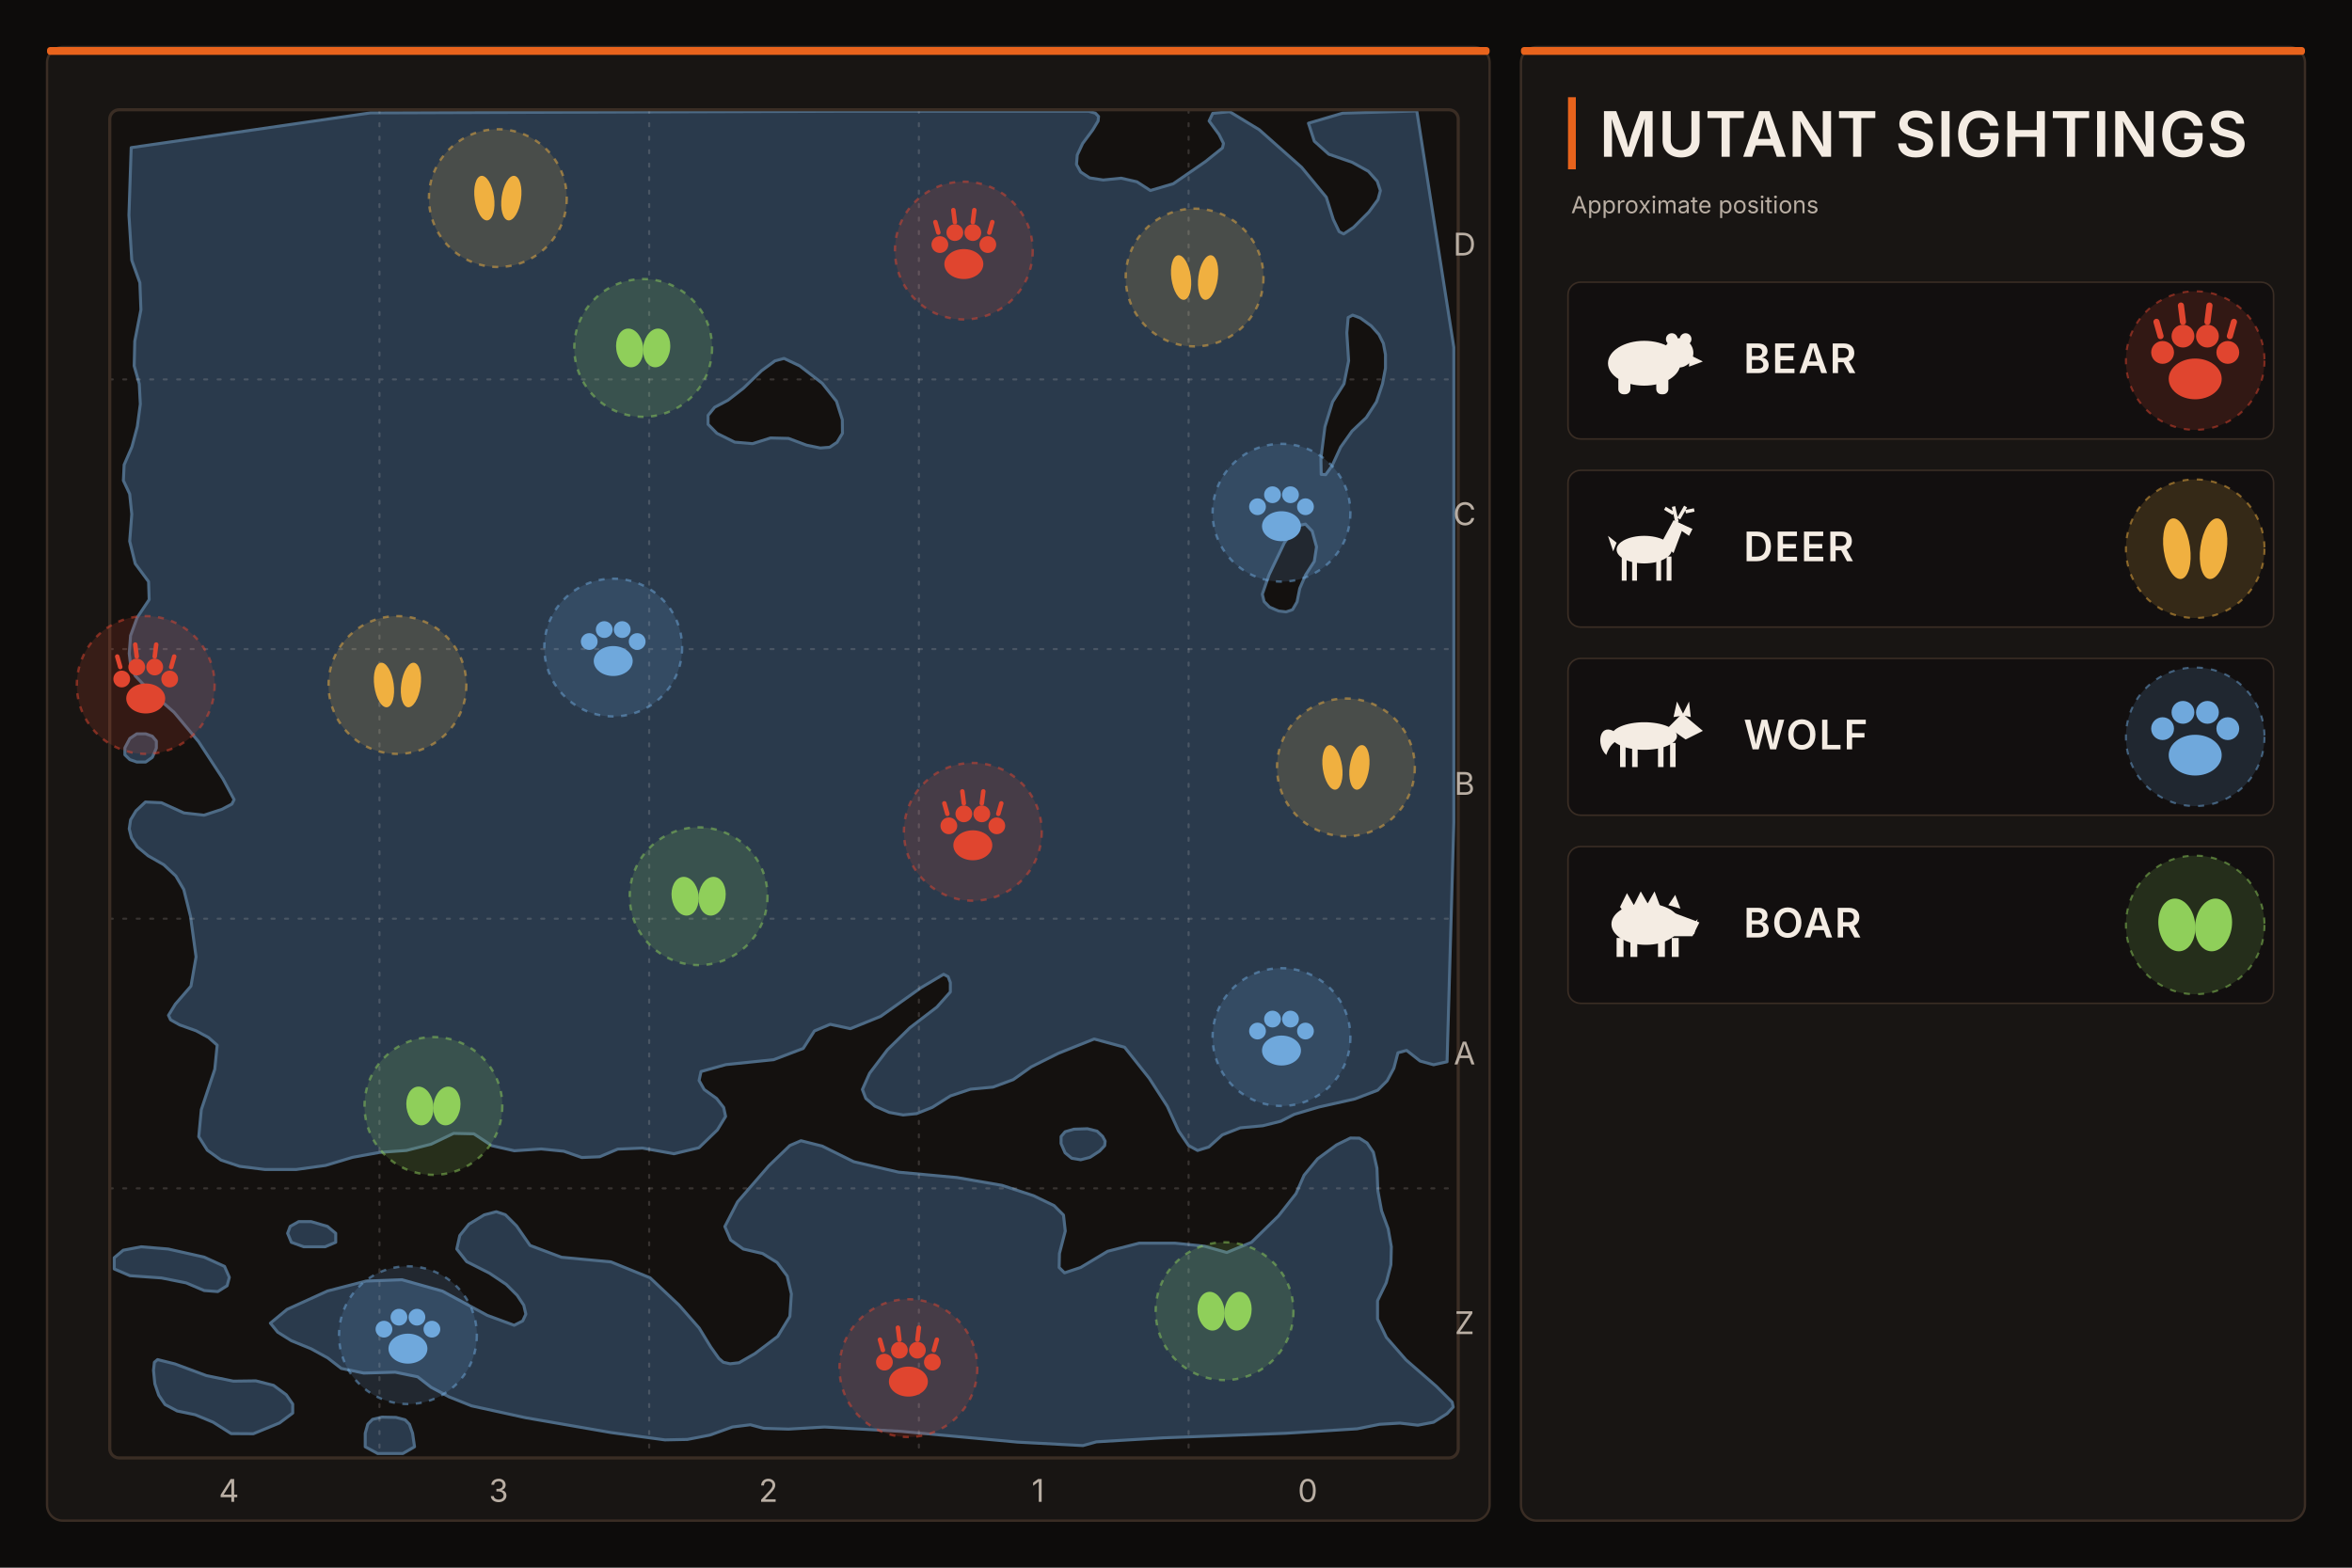
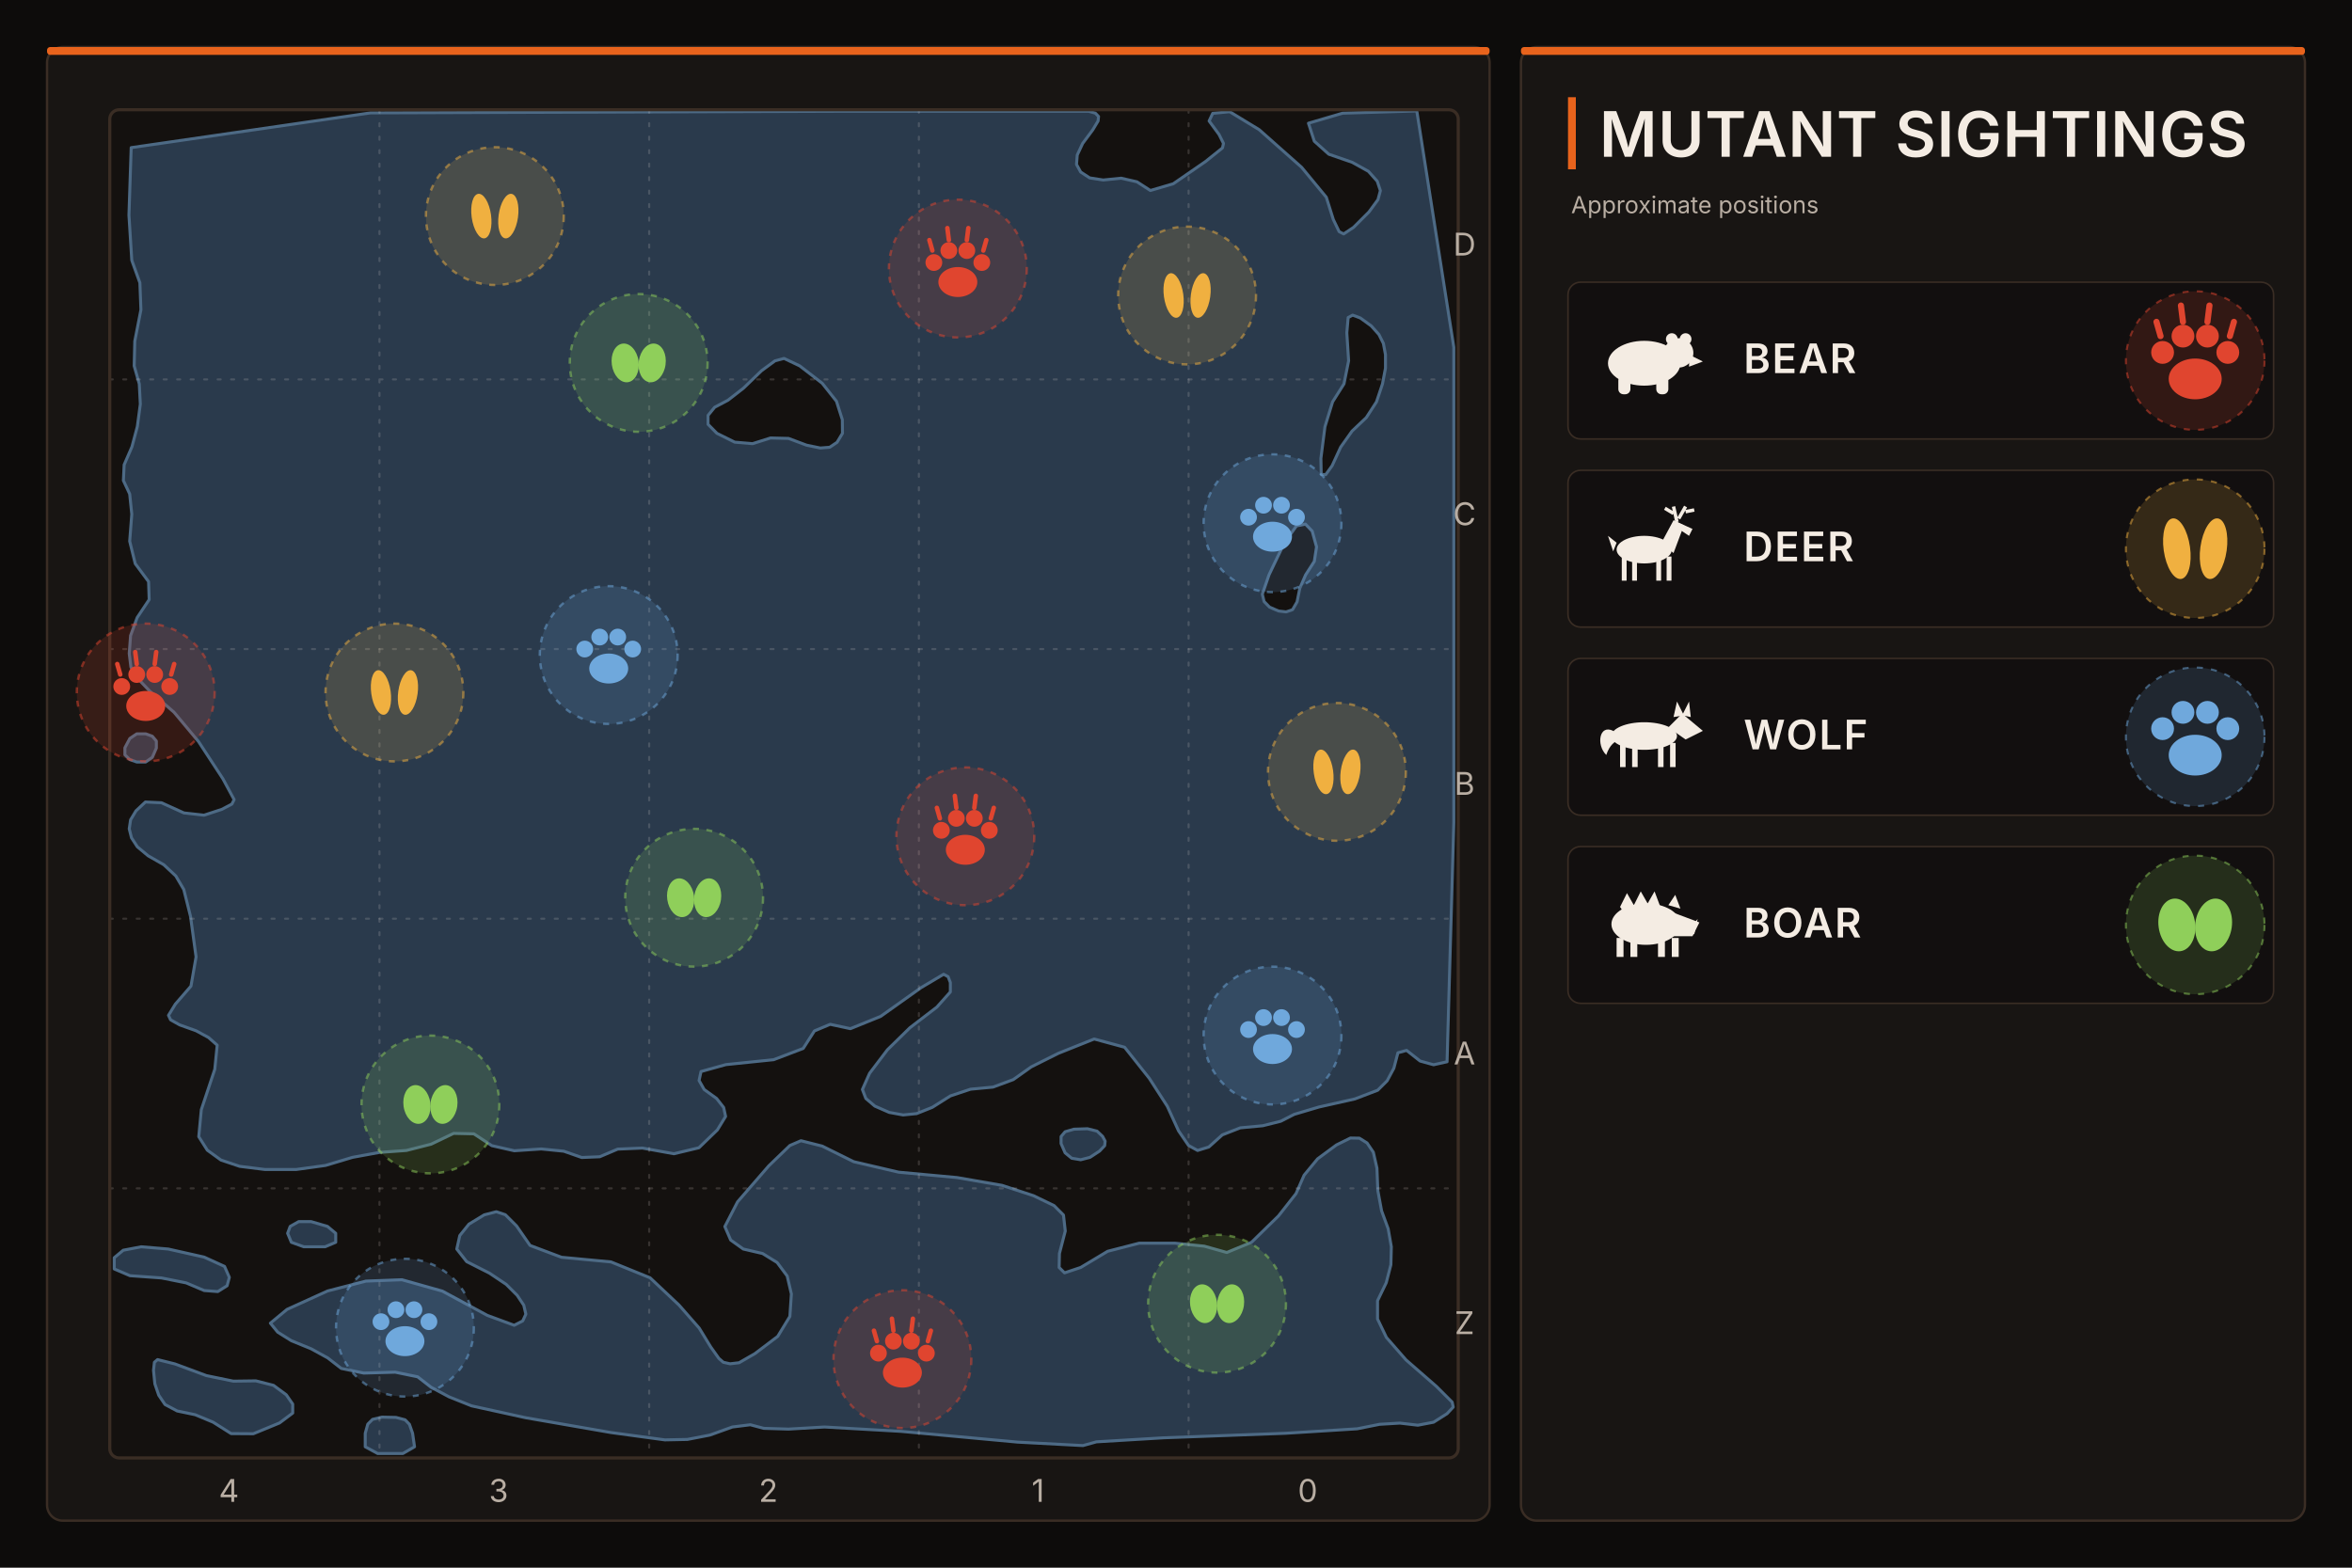
<svg xmlns="http://www.w3.org/2000/svg" viewBox="0 0 1500 1000" role="img" aria-labelledby="ttlm">
  <defs>
    <clipPath id="mapclipm">
      <rect x="0" y="0" width="900" height="900" rx="6" />
    </clipPath>
  </defs>
  <rect width="1500" height="1000" fill="#0d0c0b" />
  <rect x="30" y="30" width="920" height="940" rx="10" fill="#181513" stroke="#3a2d24" stroke-width="1.5" />
  <rect x="30" y="30" width="920" height="5" rx="2" fill="#e8631c" />
  <rect x="970" y="30" width="500" height="940" rx="10" fill="#181513" stroke="#3a2d24" stroke-width="1.5" />
  <rect x="970" y="30" width="500" height="5" rx="2" fill="#e8631c" />
  <g transform="translate(70,70) scale(0.9556)">
    <g clip-path="url(#mapclipm)">
      <rect width="900" height="900" fill="#14110f" />
      <path d="M14.3 25.3L12.8 70.4L14.7 100.5L20.1 115.5L20.8 133.5L16.7 154.5L16.3 171L19.7 183L20.4 196.5L18.4 211.5L14.8 225L9.6 237L9.1 247.5L13.3 256.5L14.7 270L13.3 288L17 303L25.9 315L26.3 327L18.3 339L13.9 351L13 363L14.1 372L17.1 378L26.7 388.1L42.9 402.2L59.2 421.7L75.5 446.6L83 460.5L81.5 463.5L74.8 467L62.9 470.9L49.5 469.4L34.5 462.6L23.8 462.1L17.5 468L13.9 474L13 480L14.5 486L18.4 492L25.6 498L36.1 504L44.1 511.5L49.4 520.5L53.9 538.5L57.6 565.5L54.2 585L43.8 597L39.2 604.5L40.6 607.5L46.7 610.9L57.6 614.8L65.9 619.3L71.7 624.4L70.1 640.5L61.1 667.5L59.4 685.5L65.1 694.5L74.2 701.1L86.7 705.3L103.5 707.4L124.5 707.4L144 704.7L162 699.3L180 696L198 694.7L214.5 690.5L229.5 683.3L243 683.6L255 691.5L270 694.9L288 693.7L303 695.2L315 699.4L327 698.9L339 693.8L355.5 693.1L376.5 696.9L393.2 692.9L405.5 681L411 672L409.7 666L405 660L396.7 654L393.3 648L394.6 642L411.2 637.4L443.1 634.1L462.8 626.6L470.3 614.9L480.8 610.5L494.3 613.4L514.5 605.2L541.5 586L556.5 577.1L559.5 578.7L561 582.6L561 588.9L552 599L534 612.8L519 627.5L507.1 643.2L502.3 654L504.6 660L510.6 665.1L520.2 669.3L529.5 671L538.5 670.1L549 665.9L561 658.3L574.5 653.8L589.5 652.4L603 647.4L615 638.9L633 629.9L657 620.3L677.3 625.8L693.8 646.6L705.8 665.2L713.3 681.6L720 691.4L726 694.7L733.5 692.4L742.5 684.3L754.5 679.6L769.5 678.2L781.5 675.2L790.5 670.6L807 665.7L831 660.3L846.2 654.5L852.5 648.2L857 639.8L859.7 629.5L865.5 627.9L874.5 635L883.5 637.5L892.5 635.5L897 475.8L897 158.6L872.3 0.8L822.8 2.3L800 9L803.9 21L813.6 29.7L829.2 35.1L840 41.1L845.9 47.7L848 54L846.4 60L840.4 68.2L830.1 78.5L823.5 82.9L820.5 81.4L816.6 73.3L811.9 58.4L795.4 38.4L767.1 13.3L747.4 1.3L736.1 2.4L733.7 7.5L740.3 16.5L743.3 22.5L742.6 25.5L731.4 34.5L709.8 49.4L694.5 53.9L685.5 48.1L675 45.7L663 46.9L654 45.5L648 41.6L645.2 36.5L645.7 30.2L649.3 22.5L656 13.5L659.6 7.5L659.9 4.5L657.8 2.3L653.3 1L492 1L174 2.1ZM825.6 148.9L826.8 167.6L823.7 183L816.1 195L811 211.6L808.3 232.7L808.5 243.4L811.5 243.6L815.8 237.6L821.5 225.2L829.1 214.5L838.6 205.5L845.4 195L849.4 183L851.4 172.5L851.4 163.5L850 156L847 150L841.9 144.3L834.6 139L829.5 137.1L826.5 138.7ZM435 174.2L423 185.8L412.6 193.9L403.7 198.6L399.3 204L399.3 210L405.2 216L417.1 221.9L429 222.9L441 219.1L453 219.4L465 223.9L474.2 225.8L480.5 225.3L485.4 222L489 216L488.9 206.9L485 194.6L475.5 182.6L460.5 171L450 166L444 167.6ZM783.9 289.1L773.7 310.4L769.2 323.4L770.4 328.3L774 332L780 334.6L785.1 335.2L789.4 333.7L792.4 328.5L794.2 319.5L798.1 310.5L803.9 301.5L805.4 291.8L802.5 281.3L798 276.6L792 277.8ZM13.4 419.7L10.1 425.9L10.1 430.6L13.4 433.8L18 435.4L24 435.4L28.4 432.3L31.1 426.1L31.1 421.4L28.4 418.2L24 416.6L18 416.6ZM637.6 682.2L634.9 685.4L634.9 690.1L637.6 696.3L642 699.9L648 700.9L654.2 699.3L660.6 695.1L664 691.5L664.3 688.5L662.6 685.3L658.9 681.8L652.5 680.2L643.5 680.5ZM461.3 688.2L453.9 691.4L439.8 705L419 729L410.5 745.5L414.4 754.5L422.8 760.5L435.7 763.5L445.4 769.5L452.1 778.5L454.9 790.5L453.9 805.5L445.8 818.8L430.6 830.3L420 836.4L414 837.1L409.5 836.1L406.5 833.5L401.1 825.9L393.4 813.3L379.9 797.9L360.6 779.7L334.5 769.1L301.5 766L280.5 758.1L271.5 745.1L264 737.6L258 735.6L249.9 737.7L239.7 743.9L233.6 751.5L231.6 760.5L238.2 768.9L253.4 776.6L264.6 784.1L271.9 791.4L276.3 798L277.7 804L275.6 808.5L269.9 811.4L252 804.8L222 788.6L195 781L171 781.9L145.4 788.5L118.3 800.8L107.2 810L112.1 816L121.2 821.7L134.4 827.1L145.5 833.2L154.5 840.2L169.5 843.3L190.5 842.7L205.5 845.8L214.5 852.8L226.5 859.2L241.5 865.2L277.5 873.1L334.5 883L370.5 887.9L385.5 887.6L400.5 884.7L415.5 879.3L427.5 877.8L436.5 880.2L453 880.7L477 879.3L528 882.2L606 889.4L649.5 891.7L658.5 889.2L703.5 886.5L784.5 883.5L832.5 880.5L847.5 877.5L861 876.7L873 878.1L883.5 876.1L892.5 870.4L896.6 866L895.9 862.7L885.4 852.2L865.1 834.5L852 819.5L846.1 807.2L846.1 795L851.9 783L855 771L855.3 759L853.2 747L848.8 735L846.3 721.5L845.7 706.5L843.3 695.9L839.1 689.7L834 686.5L828 686.4L818.7 691L806.1 700.3L797.1 711.2L791.7 723.5L780 738.4L762 756L745.5 762.8L730.5 758.6L711 756.6L687 756.6L666 762L648 772.8L637.2 776.4L633.6 772.8L633.8 763.5L637.7 748.5L636.5 737.8L630.2 731.5L616.5 724.9L595.5 718L565.5 712.8L526.5 709.2L496.5 702.2L475.5 691.8ZM126.1 742.2L120.4 745.4L118.7 750L121.2 756L129.5 759L143.7 759L150.8 756L150.8 750L145.3 745.4L134.4 742.2ZM21 759L9 761.3L3 766.3L3 773.8L13.5 778.3L34.5 779.8L51 783.1L63 788.2L72.1 788.9L78.3 785L79.8 779.4L76.6 772.1L63 765.9L39 760.5ZM31.9 834.3L29.8 836.1L29.2 841.5L30.1 850.5L32.7 858.1L36.9 864.3L45 868.6L57 871.1L69 876.1L81 883.7L95.8 883.8L113.3 876.6L122.1 870L122.1 864L117.8 857.8L109.3 851.5L97.5 848.5L82.5 848.7L64.5 845L43.5 837.2ZM175.4 874.2L172.2 877.4L170.5 883.5L170.5 892.5L178.8 897L195.6 897L203.4 892.5L202.1 883.5L200 877.5L197.1 874.5L191 872.9L181.7 872.7Z" fill="#2a3a4c" fill-rule="evenodd" stroke="#4d6a85" stroke-width="2" stroke-linejoin="round" />
      <path d="M180 0V900M0 180H900" stroke="#f4ece3" stroke-opacity=".16" stroke-width="1.4" stroke-dasharray="2 7" stroke-linecap="round" fill="none" />
      <path d="M360 0V900M0 360H900" stroke="#f4ece3" stroke-opacity=".16" stroke-width="1.4" stroke-dasharray="2 7" stroke-linecap="round" fill="none" />
      <path d="M540 0V900M0 540H900" stroke="#f4ece3" stroke-opacity=".16" stroke-width="1.4" stroke-dasharray="2 7" stroke-linecap="round" fill="none" />
      <path d="M720 0V900M0 720H900" stroke="#f4ece3" stroke-opacity=".16" stroke-width="1.4" stroke-dasharray="2 7" stroke-linecap="round" fill="none" />
    </g>
  </g>
  <rect x="70" y="70" width="860" height="860" rx="6" fill="none" stroke="#3a2d24" stroke-width="2" />
  <text x="146" y="958" text-anchor="middle" font-family="Oswald,Inter,Arial,sans-serif" font-size="20" fill="#b9aea3">4</text>
  <text x="934" y="163" text-anchor="middle" font-family="Oswald,Inter,Arial,sans-serif" font-size="20" fill="#b9aea3">D</text>
  <text x="318" y="958" text-anchor="middle" font-family="Oswald,Inter,Arial,sans-serif" font-size="20" fill="#b9aea3">3</text>
  <text x="934" y="335" text-anchor="middle" font-family="Oswald,Inter,Arial,sans-serif" font-size="20" fill="#b9aea3">C</text>
  <text x="490" y="958" text-anchor="middle" font-family="Oswald,Inter,Arial,sans-serif" font-size="20" fill="#b9aea3">2</text>
  <text x="934" y="507" text-anchor="middle" font-family="Oswald,Inter,Arial,sans-serif" font-size="20" fill="#b9aea3">B</text>
  <text x="662" y="958" text-anchor="middle" font-family="Oswald,Inter,Arial,sans-serif" font-size="20" fill="#b9aea3">1</text>
  <text x="934" y="679" text-anchor="middle" font-family="Oswald,Inter,Arial,sans-serif" font-size="20" fill="#b9aea3">A</text>
  <text x="834" y="958" text-anchor="middle" font-family="Oswald,Inter,Arial,sans-serif" font-size="20" fill="#b9aea3">0</text>
  <text x="934" y="851" text-anchor="middle" font-family="Oswald,Inter,Arial,sans-serif" font-size="20" fill="#b9aea3">Z</text>
  <g transform="translate(70,70) scale(0.9556)">
-     <g transform="translate(259,59)">
-       <circle r="46" fill="#f0b040" fill-opacity=".16" stroke="#f0b040" stroke-opacity=".5" stroke-width="1.6" stroke-dasharray="4 5" />
-       <g fill="#f0b040">
-         <ellipse cx="-9" cy="0" rx="6.5" ry="15" transform="rotate(-8 -9 0)" />
-         <ellipse cx="9" cy="0" rx="6.5" ry="15" transform="rotate(8 9 0)" />
-       </g>
-     </g>
-     <g transform="translate(724,112)">
-       <circle r="46" fill="#f0b040" fill-opacity=".16" stroke="#f0b040" stroke-opacity=".5" stroke-width="1.6" stroke-dasharray="4 5" />
-       <g fill="#f0b040">
-         <ellipse cx="-9" cy="0" rx="6.5" ry="15" transform="rotate(-8 -9 0)" />
-         <ellipse cx="9" cy="0" rx="6.5" ry="15" transform="rotate(8 9 0)" />
-       </g>
-     </g>
-     <g transform="translate(192,384)">
-       <circle r="46" fill="#f0b040" fill-opacity=".16" stroke="#f0b040" stroke-opacity=".5" stroke-width="1.6" stroke-dasharray="4 5" />
-       <g fill="#f0b040">
-         <ellipse cx="-9" cy="0" rx="6.5" ry="15" transform="rotate(-8 -9 0)" />
-         <ellipse cx="9" cy="0" rx="6.5" ry="15" transform="rotate(8 9 0)" />
-       </g>
-     </g>
-     <g transform="translate(825,439)">
-       <circle r="46" fill="#f0b040" fill-opacity=".16" stroke="#f0b040" stroke-opacity=".5" stroke-width="1.6" stroke-dasharray="4 5" />
-       <g fill="#f0b040">
-         <ellipse cx="-9" cy="0" rx="6.5" ry="15" transform="rotate(-8 -9 0)" />
-         <ellipse cx="9" cy="0" rx="6.5" ry="15" transform="rotate(8 9 0)" />
-       </g>
-     </g>
-     <g transform="translate(570,94)">
-       <circle r="46" fill="#e0452f" fill-opacity=".16" stroke="#e0452f" stroke-opacity=".5" stroke-width="1.6" stroke-dasharray="4 5" />
-       <g fill="#e0452f">
-         <ellipse cx="0" cy="9" rx="13" ry="10" />
-         <circle cx="-16" cy="-4" r="5.6" />
-         <circle cx="-6" cy="-12" r="5.6" />
-         <circle cx="6" cy="-12" r="5.6" />
-         <circle cx="16" cy="-4" r="5.6" />
-         <path d="M-17,-12 l-2,-7 M-6,-19 l-1,-8 M6,-19 l1,-8 M17,-12 l2,-7" stroke="#e0452f" stroke-width="3" stroke-linecap="round" />
-       </g>
-     </g>
-     <g transform="translate(576,482)">
-       <circle r="46" fill="#e0452f" fill-opacity=".16" stroke="#e0452f" stroke-opacity=".5" stroke-width="1.6" stroke-dasharray="4 5" />
-       <g fill="#e0452f">
-         <ellipse cx="0" cy="9" rx="13" ry="10" />
-         <circle cx="-16" cy="-4" r="5.6" />
-         <circle cx="-6" cy="-12" r="5.6" />
-         <circle cx="6" cy="-12" r="5.6" />
-         <circle cx="16" cy="-4" r="5.6" />
-         <path d="M-17,-12 l-2,-7 M-6,-19 l-1,-8 M6,-19 l1,-8 M17,-12 l2,-7" stroke="#e0452f" stroke-width="3" stroke-linecap="round" />
-       </g>
-     </g>
-     <g transform="translate(24,384)">
-       <circle r="46" fill="#e0452f" fill-opacity=".16" stroke="#e0452f" stroke-opacity=".5" stroke-width="1.6" stroke-dasharray="4 5" />
-       <g fill="#e0452f">
-         <ellipse cx="0" cy="9" rx="13" ry="10" />
-         <circle cx="-16" cy="-4" r="5.6" />
-         <circle cx="-6" cy="-12" r="5.6" />
-         <circle cx="6" cy="-12" r="5.6" />
-         <circle cx="16" cy="-4" r="5.6" />
-         <path d="M-17,-12 l-2,-7 M-6,-19 l-1,-8 M6,-19 l1,-8 M17,-12 l2,-7" stroke="#e0452f" stroke-width="3" stroke-linecap="round" />
-       </g>
-     </g>
-     <g transform="translate(533,840)">
-       <circle r="46" fill="#e0452f" fill-opacity=".16" stroke="#e0452f" stroke-opacity=".5" stroke-width="1.6" stroke-dasharray="4 5" />
-       <g fill="#e0452f">
-         <ellipse cx="0" cy="9" rx="13" ry="10" />
-         <circle cx="-16" cy="-4" r="5.6" />
-         <circle cx="-6" cy="-12" r="5.6" />
-         <circle cx="6" cy="-12" r="5.6" />
-         <circle cx="16" cy="-4" r="5.6" />
-         <path d="M-17,-12 l-2,-7 M-6,-19 l-1,-8 M6,-19 l1,-8 M17,-12 l2,-7" stroke="#e0452f" stroke-width="3" stroke-linecap="round" />
-       </g>
-     </g>
-     <g transform="translate(356,159)">
-       <circle r="46" fill="#8fcf5a" fill-opacity=".16" stroke="#8fcf5a" stroke-opacity=".5" stroke-width="1.6" stroke-dasharray="4 5" />
-       <g fill="#8fcf5a">
-         <ellipse cx="-9" cy="0" rx="9" ry="13" transform="rotate(-8 -9 0)" />
-         <ellipse cx="9" cy="0" rx="9" ry="13" transform="rotate(8 9 0)" />
-       </g>
-     </g>
-     <g transform="translate(393,525)">
-       <circle r="46" fill="#8fcf5a" fill-opacity=".16" stroke="#8fcf5a" stroke-opacity=".5" stroke-width="1.6" stroke-dasharray="4 5" />
-       <g fill="#8fcf5a">
-         <ellipse cx="-9" cy="0" rx="9" ry="13" transform="rotate(-8 -9 0)" />
-         <ellipse cx="9" cy="0" rx="9" ry="13" transform="rotate(8 9 0)" />
-       </g>
-     </g>
-     <g transform="translate(216,665)">
-       <circle r="46" fill="#8fcf5a" fill-opacity=".16" stroke="#8fcf5a" stroke-opacity=".5" stroke-width="1.6" stroke-dasharray="4 5" />
-       <g fill="#8fcf5a">
-         <ellipse cx="-9" cy="0" rx="9" ry="13" transform="rotate(-8 -9 0)" />
-         <ellipse cx="9" cy="0" rx="9" ry="13" transform="rotate(8 9 0)" />
-       </g>
-     </g>
-     <g transform="translate(744,802)">
-       <circle r="46" fill="#8fcf5a" fill-opacity=".16" stroke="#8fcf5a" stroke-opacity=".5" stroke-width="1.6" stroke-dasharray="4 5" />
-       <g fill="#8fcf5a">
-         <ellipse cx="-9" cy="0" rx="9" ry="13" transform="rotate(-8 -9 0)" />
-         <ellipse cx="9" cy="0" rx="9" ry="13" transform="rotate(8 9 0)" />
-       </g>
-     </g>
-     <g transform="translate(336,359)">
-       <circle r="46" fill="#6fa8dc" fill-opacity=".16" stroke="#6fa8dc" stroke-opacity=".5" stroke-width="1.6" stroke-dasharray="4 5" />
-       <g fill="#6fa8dc">
-         <ellipse cx="0" cy="9" rx="13" ry="10" />
-         <circle cx="-16" cy="-4" r="5.6" />
-         <circle cx="-6" cy="-12" r="5.6" />
-         <circle cx="6" cy="-12" r="5.6" />
-         <circle cx="16" cy="-4" r="5.6" />
-       </g>
-     </g>
-     <g transform="translate(782,269)">
-       <circle r="46" fill="#6fa8dc" fill-opacity=".16" stroke="#6fa8dc" stroke-opacity=".5" stroke-width="1.6" stroke-dasharray="4 5" />
-       <g fill="#6fa8dc">
-         <ellipse cx="0" cy="9" rx="13" ry="10" />
-         <circle cx="-16" cy="-4" r="5.6" />
-         <circle cx="-6" cy="-12" r="5.6" />
-         <circle cx="6" cy="-12" r="5.6" />
-         <circle cx="16" cy="-4" r="5.6" />
-       </g>
-     </g>
-     <g transform="translate(782,619)">
-       <circle r="46" fill="#6fa8dc" fill-opacity=".16" stroke="#6fa8dc" stroke-opacity=".5" stroke-width="1.6" stroke-dasharray="4 5" />
-       <g fill="#6fa8dc">
-         <ellipse cx="0" cy="9" rx="13" ry="10" />
-         <circle cx="-16" cy="-4" r="5.6" />
-         <circle cx="-6" cy="-12" r="5.6" />
-         <circle cx="6" cy="-12" r="5.6" />
-         <circle cx="16" cy="-4" r="5.6" />
-       </g>
-     </g>
-     <g transform="translate(199,818)">
+     <g transform="translate(257,71)">
+       <circle r="46" fill="#f0b040" fill-opacity=".16" stroke="#f0b040" stroke-opacity=".5" stroke-width="1.6" stroke-dasharray="4 5" />
+       <g fill="#f0b040">
+         <ellipse cx="-9" cy="0" rx="6.5" ry="15" transform="rotate(-8 -9 0)" />
+         <ellipse cx="9" cy="0" rx="6.5" ry="15" transform="rotate(8 9 0)" />
+       </g>
+     </g>
+     <g transform="translate(719,124)">
+       <circle r="46" fill="#f0b040" fill-opacity=".16" stroke="#f0b040" stroke-opacity=".5" stroke-width="1.6" stroke-dasharray="4 5" />
+       <g fill="#f0b040">
+         <ellipse cx="-9" cy="0" rx="6.5" ry="15" transform="rotate(-8 -9 0)" />
+         <ellipse cx="9" cy="0" rx="6.5" ry="15" transform="rotate(8 9 0)" />
+       </g>
+     </g>
+     <g transform="translate(190,389)">
+       <circle r="46" fill="#f0b040" fill-opacity=".16" stroke="#f0b040" stroke-opacity=".5" stroke-width="1.6" stroke-dasharray="4 5" />
+       <g fill="#f0b040">
+         <ellipse cx="-9" cy="0" rx="6.5" ry="15" transform="rotate(-8 -9 0)" />
+         <ellipse cx="9" cy="0" rx="6.5" ry="15" transform="rotate(8 9 0)" />
+       </g>
+     </g>
+     <g transform="translate(819,442)">
+       <circle r="46" fill="#f0b040" fill-opacity=".16" stroke="#f0b040" stroke-opacity=".5" stroke-width="1.6" stroke-dasharray="4 5" />
+       <g fill="#f0b040">
+         <ellipse cx="-9" cy="0" rx="6.5" ry="15" transform="rotate(-8 -9 0)" />
+         <ellipse cx="9" cy="0" rx="6.5" ry="15" transform="rotate(8 9 0)" />
+       </g>
+     </g>
+     <g transform="translate(566,106)">
+       <circle r="46" fill="#e0452f" fill-opacity=".16" stroke="#e0452f" stroke-opacity=".5" stroke-width="1.6" stroke-dasharray="4 5" />
+       <g fill="#e0452f">
+         <ellipse cx="0" cy="9" rx="13" ry="10" />
+         <circle cx="-16" cy="-4" r="5.6" />
+         <circle cx="-6" cy="-12" r="5.6" />
+         <circle cx="6" cy="-12" r="5.6" />
+         <circle cx="16" cy="-4" r="5.6" />
+         <path d="M-17,-12 l-2,-7 M-6,-19 l-1,-8 M6,-19 l1,-8 M17,-12 l2,-7" stroke="#e0452f" stroke-width="3" stroke-linecap="round" />
+       </g>
+     </g>
+     <g transform="translate(571,485)">
+       <circle r="46" fill="#e0452f" fill-opacity=".16" stroke="#e0452f" stroke-opacity=".5" stroke-width="1.6" stroke-dasharray="4 5" />
+       <g fill="#e0452f">
+         <ellipse cx="0" cy="9" rx="13" ry="10" />
+         <circle cx="-16" cy="-4" r="5.6" />
+         <circle cx="-6" cy="-12" r="5.6" />
+         <circle cx="6" cy="-12" r="5.6" />
+         <circle cx="16" cy="-4" r="5.6" />
+         <path d="M-17,-12 l-2,-7 M-6,-19 l-1,-8 M6,-19 l1,-8 M17,-12 l2,-7" stroke="#e0452f" stroke-width="3" stroke-linecap="round" />
+       </g>
+     </g>
+     <g transform="translate(24,389)">
+       <circle r="46" fill="#e0452f" fill-opacity=".16" stroke="#e0452f" stroke-opacity=".5" stroke-width="1.6" stroke-dasharray="4 5" />
+       <g fill="#e0452f">
+         <ellipse cx="0" cy="9" rx="13" ry="10" />
+         <circle cx="-16" cy="-4" r="5.6" />
+         <circle cx="-6" cy="-12" r="5.6" />
+         <circle cx="6" cy="-12" r="5.6" />
+         <circle cx="16" cy="-4" r="5.6" />
+         <path d="M-17,-12 l-2,-7 M-6,-19 l-1,-8 M6,-19 l1,-8 M17,-12 l2,-7" stroke="#e0452f" stroke-width="3" stroke-linecap="round" />
+       </g>
+     </g>
+     <g transform="translate(529,834)">
+       <circle r="46" fill="#e0452f" fill-opacity=".16" stroke="#e0452f" stroke-opacity=".5" stroke-width="1.6" stroke-dasharray="4 5" />
+       <g fill="#e0452f">
+         <ellipse cx="0" cy="9" rx="13" ry="10" />
+         <circle cx="-16" cy="-4" r="5.6" />
+         <circle cx="-6" cy="-12" r="5.6" />
+         <circle cx="6" cy="-12" r="5.6" />
+         <circle cx="16" cy="-4" r="5.6" />
+         <path d="M-17,-12 l-2,-7 M-6,-19 l-1,-8 M6,-19 l1,-8 M17,-12 l2,-7" stroke="#e0452f" stroke-width="3" stroke-linecap="round" />
+       </g>
+     </g>
+     <g transform="translate(353,169)">
+       <circle r="46" fill="#8fcf5a" fill-opacity=".16" stroke="#8fcf5a" stroke-opacity=".5" stroke-width="1.6" stroke-dasharray="4 5" />
+       <g fill="#8fcf5a">
+         <ellipse cx="-9" cy="0" rx="9" ry="13" transform="rotate(-8 -9 0)" />
+         <ellipse cx="9" cy="0" rx="9" ry="13" transform="rotate(8 9 0)" />
+       </g>
+     </g>
+     <g transform="translate(390,526)">
+       <circle r="46" fill="#8fcf5a" fill-opacity=".16" stroke="#8fcf5a" stroke-opacity=".5" stroke-width="1.6" stroke-dasharray="4 5" />
+       <g fill="#8fcf5a">
+         <ellipse cx="-9" cy="0" rx="9" ry="13" transform="rotate(-8 -9 0)" />
+         <ellipse cx="9" cy="0" rx="9" ry="13" transform="rotate(8 9 0)" />
+       </g>
+     </g>
+     <g transform="translate(214,664)">
+       <circle r="46" fill="#8fcf5a" fill-opacity=".16" stroke="#8fcf5a" stroke-opacity=".5" stroke-width="1.6" stroke-dasharray="4 5" />
+       <g fill="#8fcf5a">
+         <ellipse cx="-9" cy="0" rx="9" ry="13" transform="rotate(-8 -9 0)" />
+         <ellipse cx="9" cy="0" rx="9" ry="13" transform="rotate(8 9 0)" />
+       </g>
+     </g>
+     <g transform="translate(739,797)">
+       <circle r="46" fill="#8fcf5a" fill-opacity=".16" stroke="#8fcf5a" stroke-opacity=".5" stroke-width="1.6" stroke-dasharray="4 5" />
+       <g fill="#8fcf5a">
+         <ellipse cx="-9" cy="0" rx="9" ry="13" transform="rotate(-8 -9 0)" />
+         <ellipse cx="9" cy="0" rx="9" ry="13" transform="rotate(8 9 0)" />
+       </g>
+     </g>
+     <g transform="translate(333,364)">
+       <circle r="46" fill="#6fa8dc" fill-opacity=".16" stroke="#6fa8dc" stroke-opacity=".5" stroke-width="1.6" stroke-dasharray="4 5" />
+       <g fill="#6fa8dc">
+         <ellipse cx="0" cy="9" rx="13" ry="10" />
+         <circle cx="-16" cy="-4" r="5.6" />
+         <circle cx="-6" cy="-12" r="5.6" />
+         <circle cx="6" cy="-12" r="5.6" />
+         <circle cx="16" cy="-4" r="5.6" />
+       </g>
+     </g>
+     <g transform="translate(776,276)">
+       <circle r="46" fill="#6fa8dc" fill-opacity=".16" stroke="#6fa8dc" stroke-opacity=".5" stroke-width="1.6" stroke-dasharray="4 5" />
+       <g fill="#6fa8dc">
+         <ellipse cx="0" cy="9" rx="13" ry="10" />
+         <circle cx="-16" cy="-4" r="5.6" />
+         <circle cx="-6" cy="-12" r="5.6" />
+         <circle cx="6" cy="-12" r="5.6" />
+         <circle cx="16" cy="-4" r="5.6" />
+       </g>
+     </g>
+     <g transform="translate(776,618)">
+       <circle r="46" fill="#6fa8dc" fill-opacity=".16" stroke="#6fa8dc" stroke-opacity=".5" stroke-width="1.6" stroke-dasharray="4 5" />
+       <g fill="#6fa8dc">
+         <ellipse cx="0" cy="9" rx="13" ry="10" />
+         <circle cx="-16" cy="-4" r="5.6" />
+         <circle cx="-6" cy="-12" r="5.6" />
+         <circle cx="6" cy="-12" r="5.6" />
+         <circle cx="16" cy="-4" r="5.6" />
+       </g>
+     </g>
+     <g transform="translate(197,813)">
      <circle r="46" fill="#6fa8dc" fill-opacity=".16" stroke="#6fa8dc" stroke-opacity=".5" stroke-width="1.6" stroke-dasharray="4 5" />
      <g fill="#6fa8dc">
        <ellipse cx="0" cy="9" rx="13" ry="10" />
        <circle cx="-16" cy="-4" r="5.6" />
        <circle cx="-6" cy="-12" r="5.6" />
        <circle cx="6" cy="-12" r="5.6" />
        <circle cx="16" cy="-4" r="5.6" />
      </g>
    </g>
  </g>
  <rect x="1000" y="62" width="5" height="46" fill="#e8631c" />
  <text x="1020" y="100" font-family="Oswald,Inter,Arial,sans-serif" font-weight="600" font-size="40" letter-spacing=".5" fill="#f4ece3">MUTANT SIGHTINGS</text>
  <text x="1002" y="136" font-family="Inter,Arial,sans-serif" font-size="15" fill="#b9aea3">Approximate positions</text>
  <rect x="1000" y="180" width="450" height="100" rx="8" fill="#0d0c0b" fill-opacity=".55" stroke="#3a2d24" />
  <g fill="#f4ece3" color="#f4ece3" transform="translate(1020,202) scale(1.1)">
    <ellipse cx="26" cy="27" rx="21" ry="13" />
    <circle cx="46" cy="21" r="8.5" />
    <circle cx="42" cy="13" r="3.4" />
    <circle cx="50" cy="13" r="3.4" />
    <polygon points="52,22 60,26 52,29" />
    <rect x="11" y="34" width="7" height="11" rx="3" />
    <rect x="33" y="34" width="7" height="11" rx="3" />
  </g>
  <text x="1112" y="238" font-family="Oswald,Inter,Arial,sans-serif" font-weight="600" font-size="26" letter-spacing=".04em" fill="#f4ece3">BEAR</text>
  <g transform="translate(1400,230) scale(1.3)">
    <circle r="34" fill="#e0452f" fill-opacity=".16" stroke="#e0452f" stroke-opacity=".5" stroke-dasharray="3 4" />
    <g fill="#e0452f">
      <ellipse cx="0" cy="9" rx="13" ry="10" />
      <circle cx="-16" cy="-4" r="5.6" />
      <circle cx="-6" cy="-12" r="5.6" />
      <circle cx="6" cy="-12" r="5.6" />
      <circle cx="16" cy="-4" r="5.6" />
      <path d="M-17,-12 l-2,-7 M-6,-19 l-1,-8 M6,-19 l1,-8 M17,-12 l2,-7" stroke="#e0452f" stroke-width="3" stroke-linecap="round" />
    </g>
  </g>
  <rect x="1000" y="300" width="450" height="100" rx="8" fill="#0d0c0b" fill-opacity=".55" stroke="#3a2d24" />
  <g fill="#f4ece3" color="#f4ece3" transform="translate(1020,322) scale(1.1)">
    <ellipse cx="26" cy="26" rx="16" ry="8" />
    <polygon points="36,22 43,9 49,12 43,28" />
    <polygon points="43,9 54,14 52,18 46,14" />
    <rect x="13" y="30" width="2.8" height="14" />
    <rect x="19" y="30" width="2.8" height="14" />
    <rect x="33" y="30" width="2.8" height="14" />
    <rect x="39" y="30" width="2.8" height="14" />
    <path d="M45,10 L43,1 M43,5 L38,2 M46,8 L50,1 M50,4 L55,3" stroke="currentColor" stroke-width="2" fill="none" />
    <polygon points="10,22 5,18 8,27" />
  </g>
  <text x="1112" y="358" font-family="Oswald,Inter,Arial,sans-serif" font-weight="600" font-size="26" letter-spacing=".04em" fill="#f4ece3">DEER</text>
  <g transform="translate(1400,350) scale(1.3)">
    <circle r="34" fill="#f0b040" fill-opacity=".16" stroke="#f0b040" stroke-opacity=".5" stroke-dasharray="3 4" />
    <g fill="#f0b040">
      <ellipse cx="-9" cy="0" rx="6.5" ry="15" transform="rotate(-8 -9 0)" />
      <ellipse cx="9" cy="0" rx="6.5" ry="15" transform="rotate(8 9 0)" />
    </g>
  </g>
  <rect x="1000" y="420" width="450" height="100" rx="8" fill="#0d0c0b" fill-opacity=".55" stroke="#3a2d24" />
  <g fill="#f4ece3" color="#f4ece3" transform="translate(1020,442) scale(1.1)">
    <ellipse cx="26" cy="25" rx="19" ry="8" />
    <polygon points="40,20 48,12 60,22 50,27" />
    <polygon points="43,14 45,5 49,13" />
    <polygon points="48,13 52,5 53,14" />
    <path d="M8,22 C0,18 -2,30 4,36 C6,30 9,28 12,27 Z" />
    <rect x="12" y="29" width="3.2" height="14" />
    <rect x="19" y="29" width="3.2" height="14" />
    <rect x="34" y="29" width="3.2" height="14" />
    <rect x="41" y="29" width="3.2" height="14" />
  </g>
  <text x="1112" y="478" font-family="Oswald,Inter,Arial,sans-serif" font-weight="600" font-size="26" letter-spacing=".04em" fill="#f4ece3">WOLF</text>
  <g transform="translate(1400,470) scale(1.3)">
    <circle r="34" fill="#6fa8dc" fill-opacity=".16" stroke="#6fa8dc" stroke-opacity=".5" stroke-dasharray="3 4" />
    <g fill="#6fa8dc">
      <ellipse cx="0" cy="9" rx="13" ry="10" />
      <circle cx="-16" cy="-4" r="5.6" />
      <circle cx="-6" cy="-12" r="5.6" />
      <circle cx="6" cy="-12" r="5.6" />
      <circle cx="16" cy="-4" r="5.6" />
    </g>
  </g>
  <rect x="1000" y="540" width="450" height="100" rx="8" fill="#0d0c0b" fill-opacity=".55" stroke="#3a2d24" />
  <g fill="#f4ece3" color="#f4ece3" transform="translate(1020,562) scale(1.1)">
    <ellipse cx="27" cy="25" rx="20" ry="12" />
    <polygon points="12,15 16,7 20,14 24,6 28,13 32,6 35,14 36,16 14,18" />
    <polygon points="42,18 58,24 54,32 42,32" />
    <polygon points="52,28 57,22 55,31" />
    <polygon points="40,14 44,8 47,16" />
    <rect x="10" y="33" width="4" height="11" />
    <rect x="18" y="33" width="4" height="11" />
    <rect x="34" y="33" width="4" height="11" />
    <rect x="42" y="33" width="4" height="11" />
  </g>
  <text x="1112" y="598" font-family="Oswald,Inter,Arial,sans-serif" font-weight="600" font-size="26" letter-spacing=".04em" fill="#f4ece3">BOAR</text>
  <g transform="translate(1400,590) scale(1.3)">
    <circle r="34" fill="#8fcf5a" fill-opacity=".16" stroke="#8fcf5a" stroke-opacity=".5" stroke-dasharray="3 4" />
    <g fill="#8fcf5a">
      <ellipse cx="-9" cy="0" rx="9" ry="13" transform="rotate(-8 -9 0)" />
      <ellipse cx="9" cy="0" rx="9" ry="13" transform="rotate(8 9 0)" />
    </g>
  </g>
</svg>
